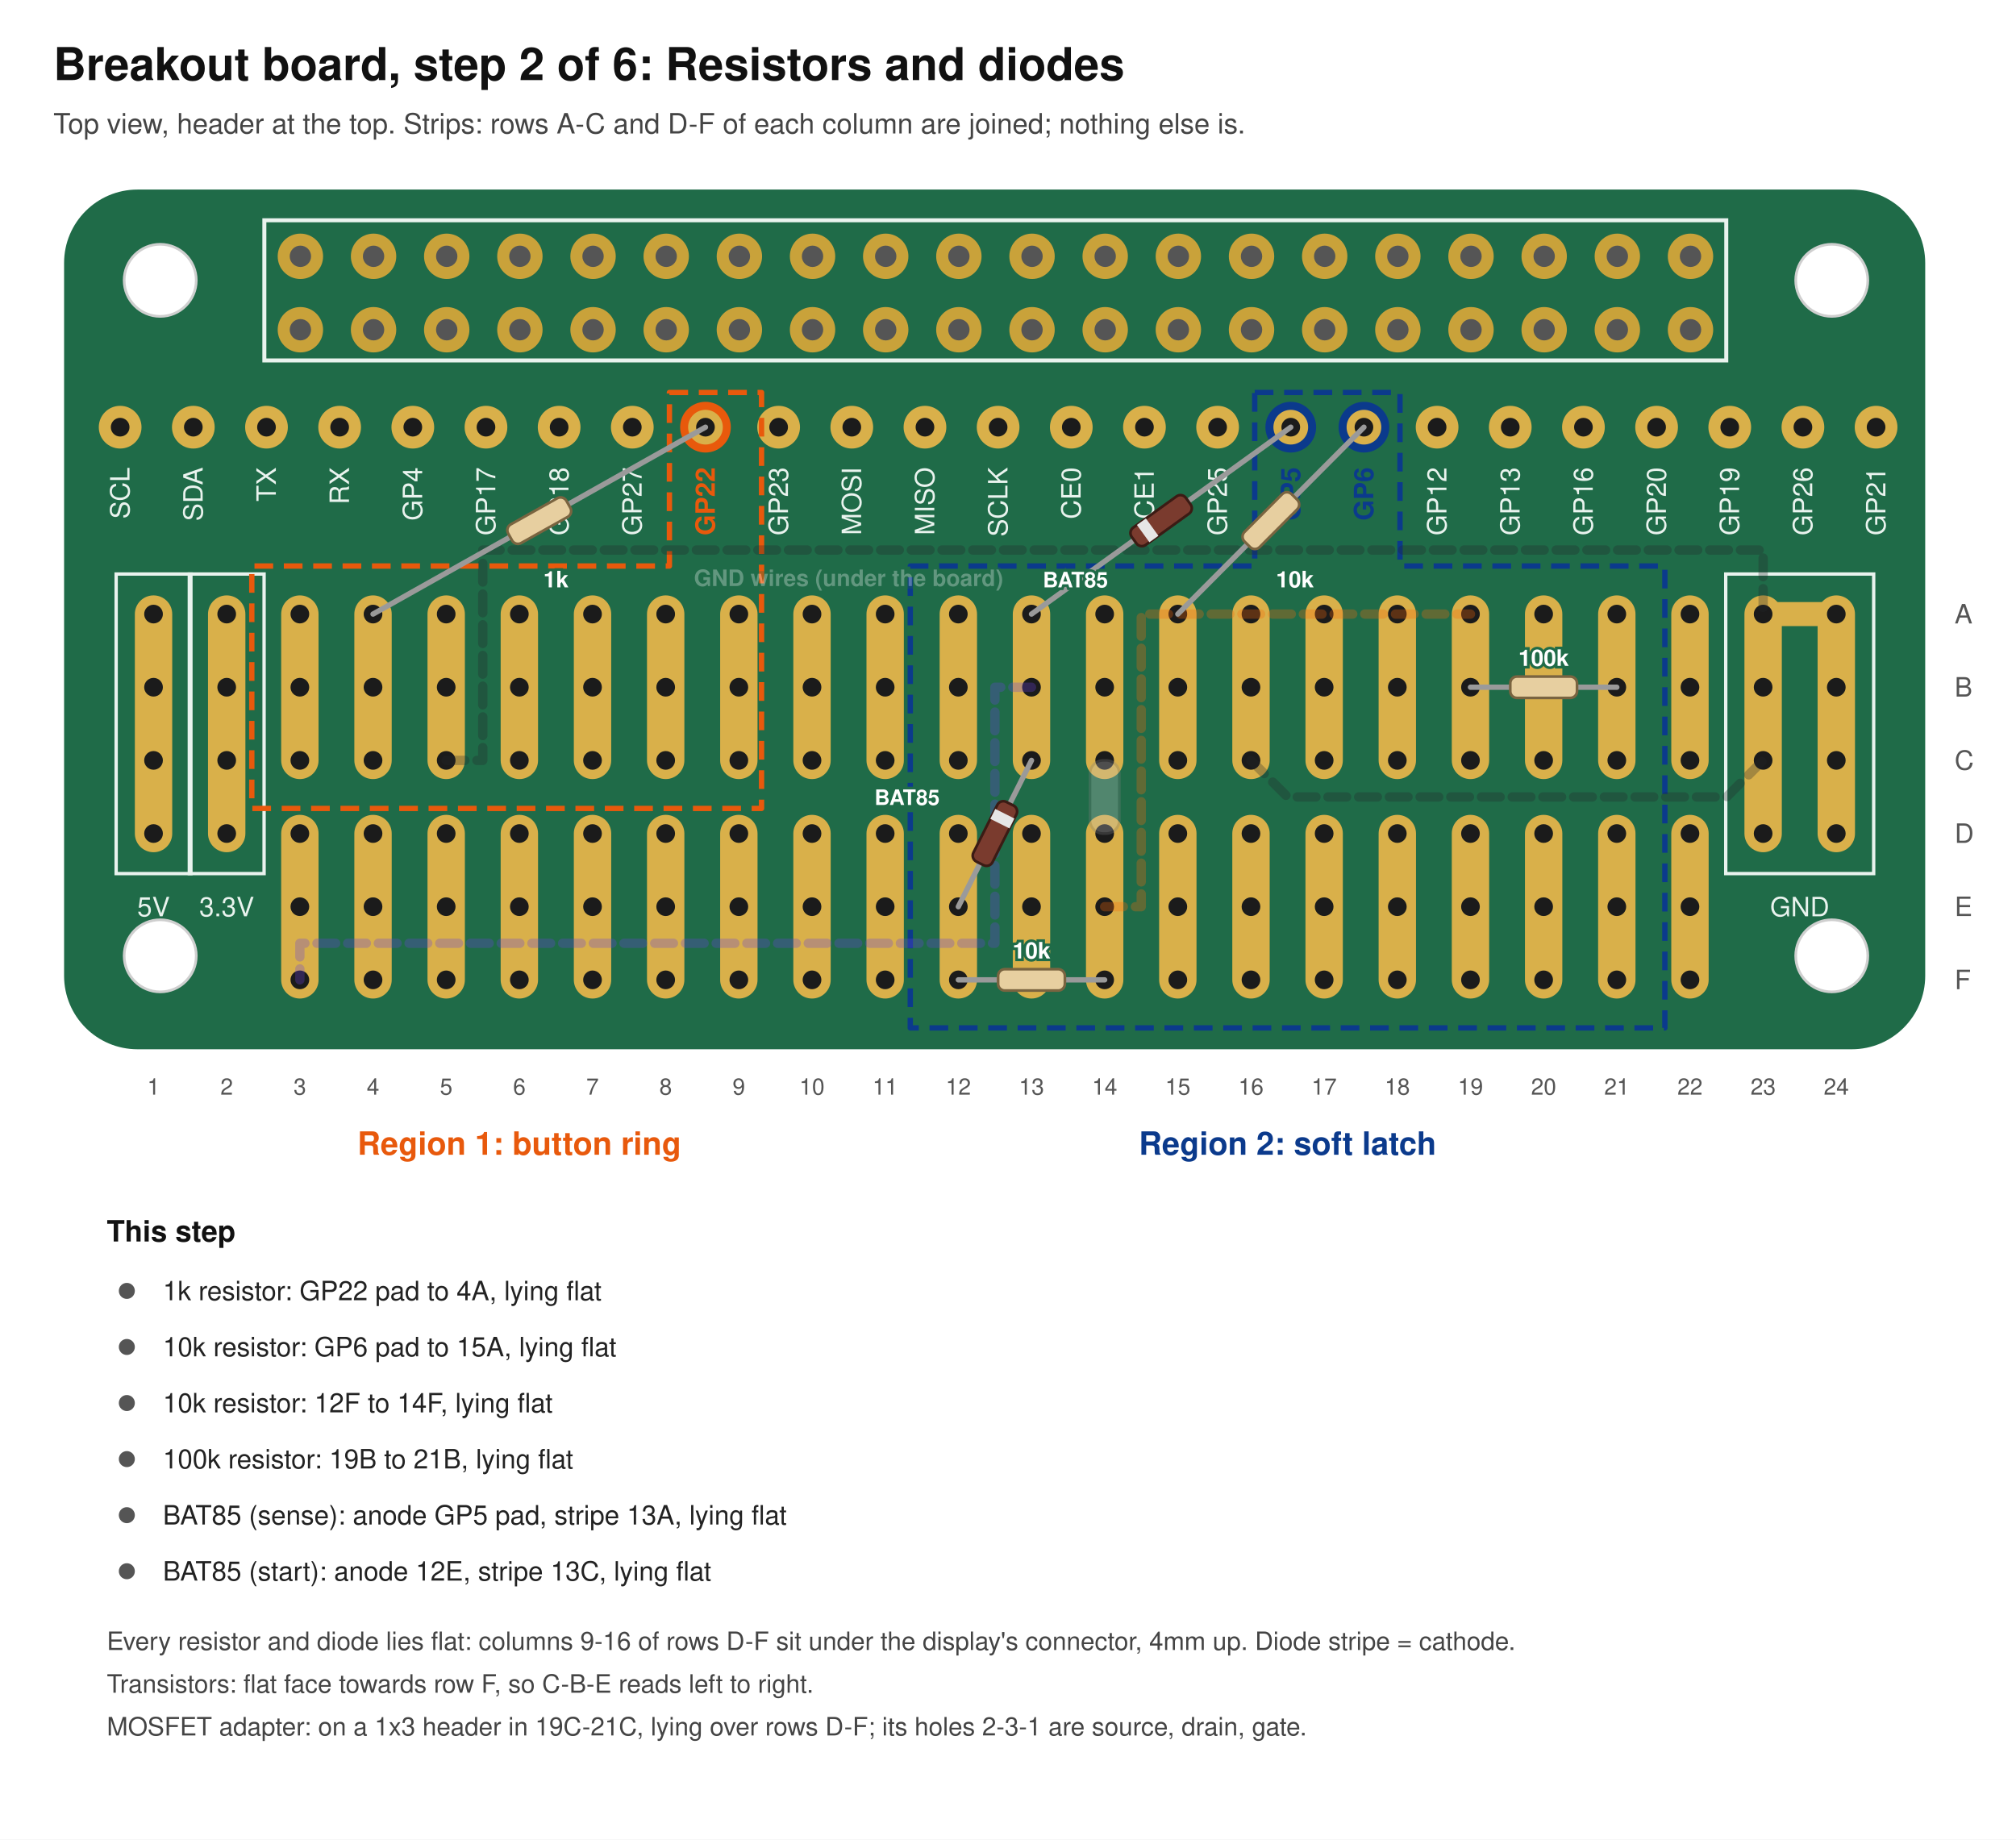
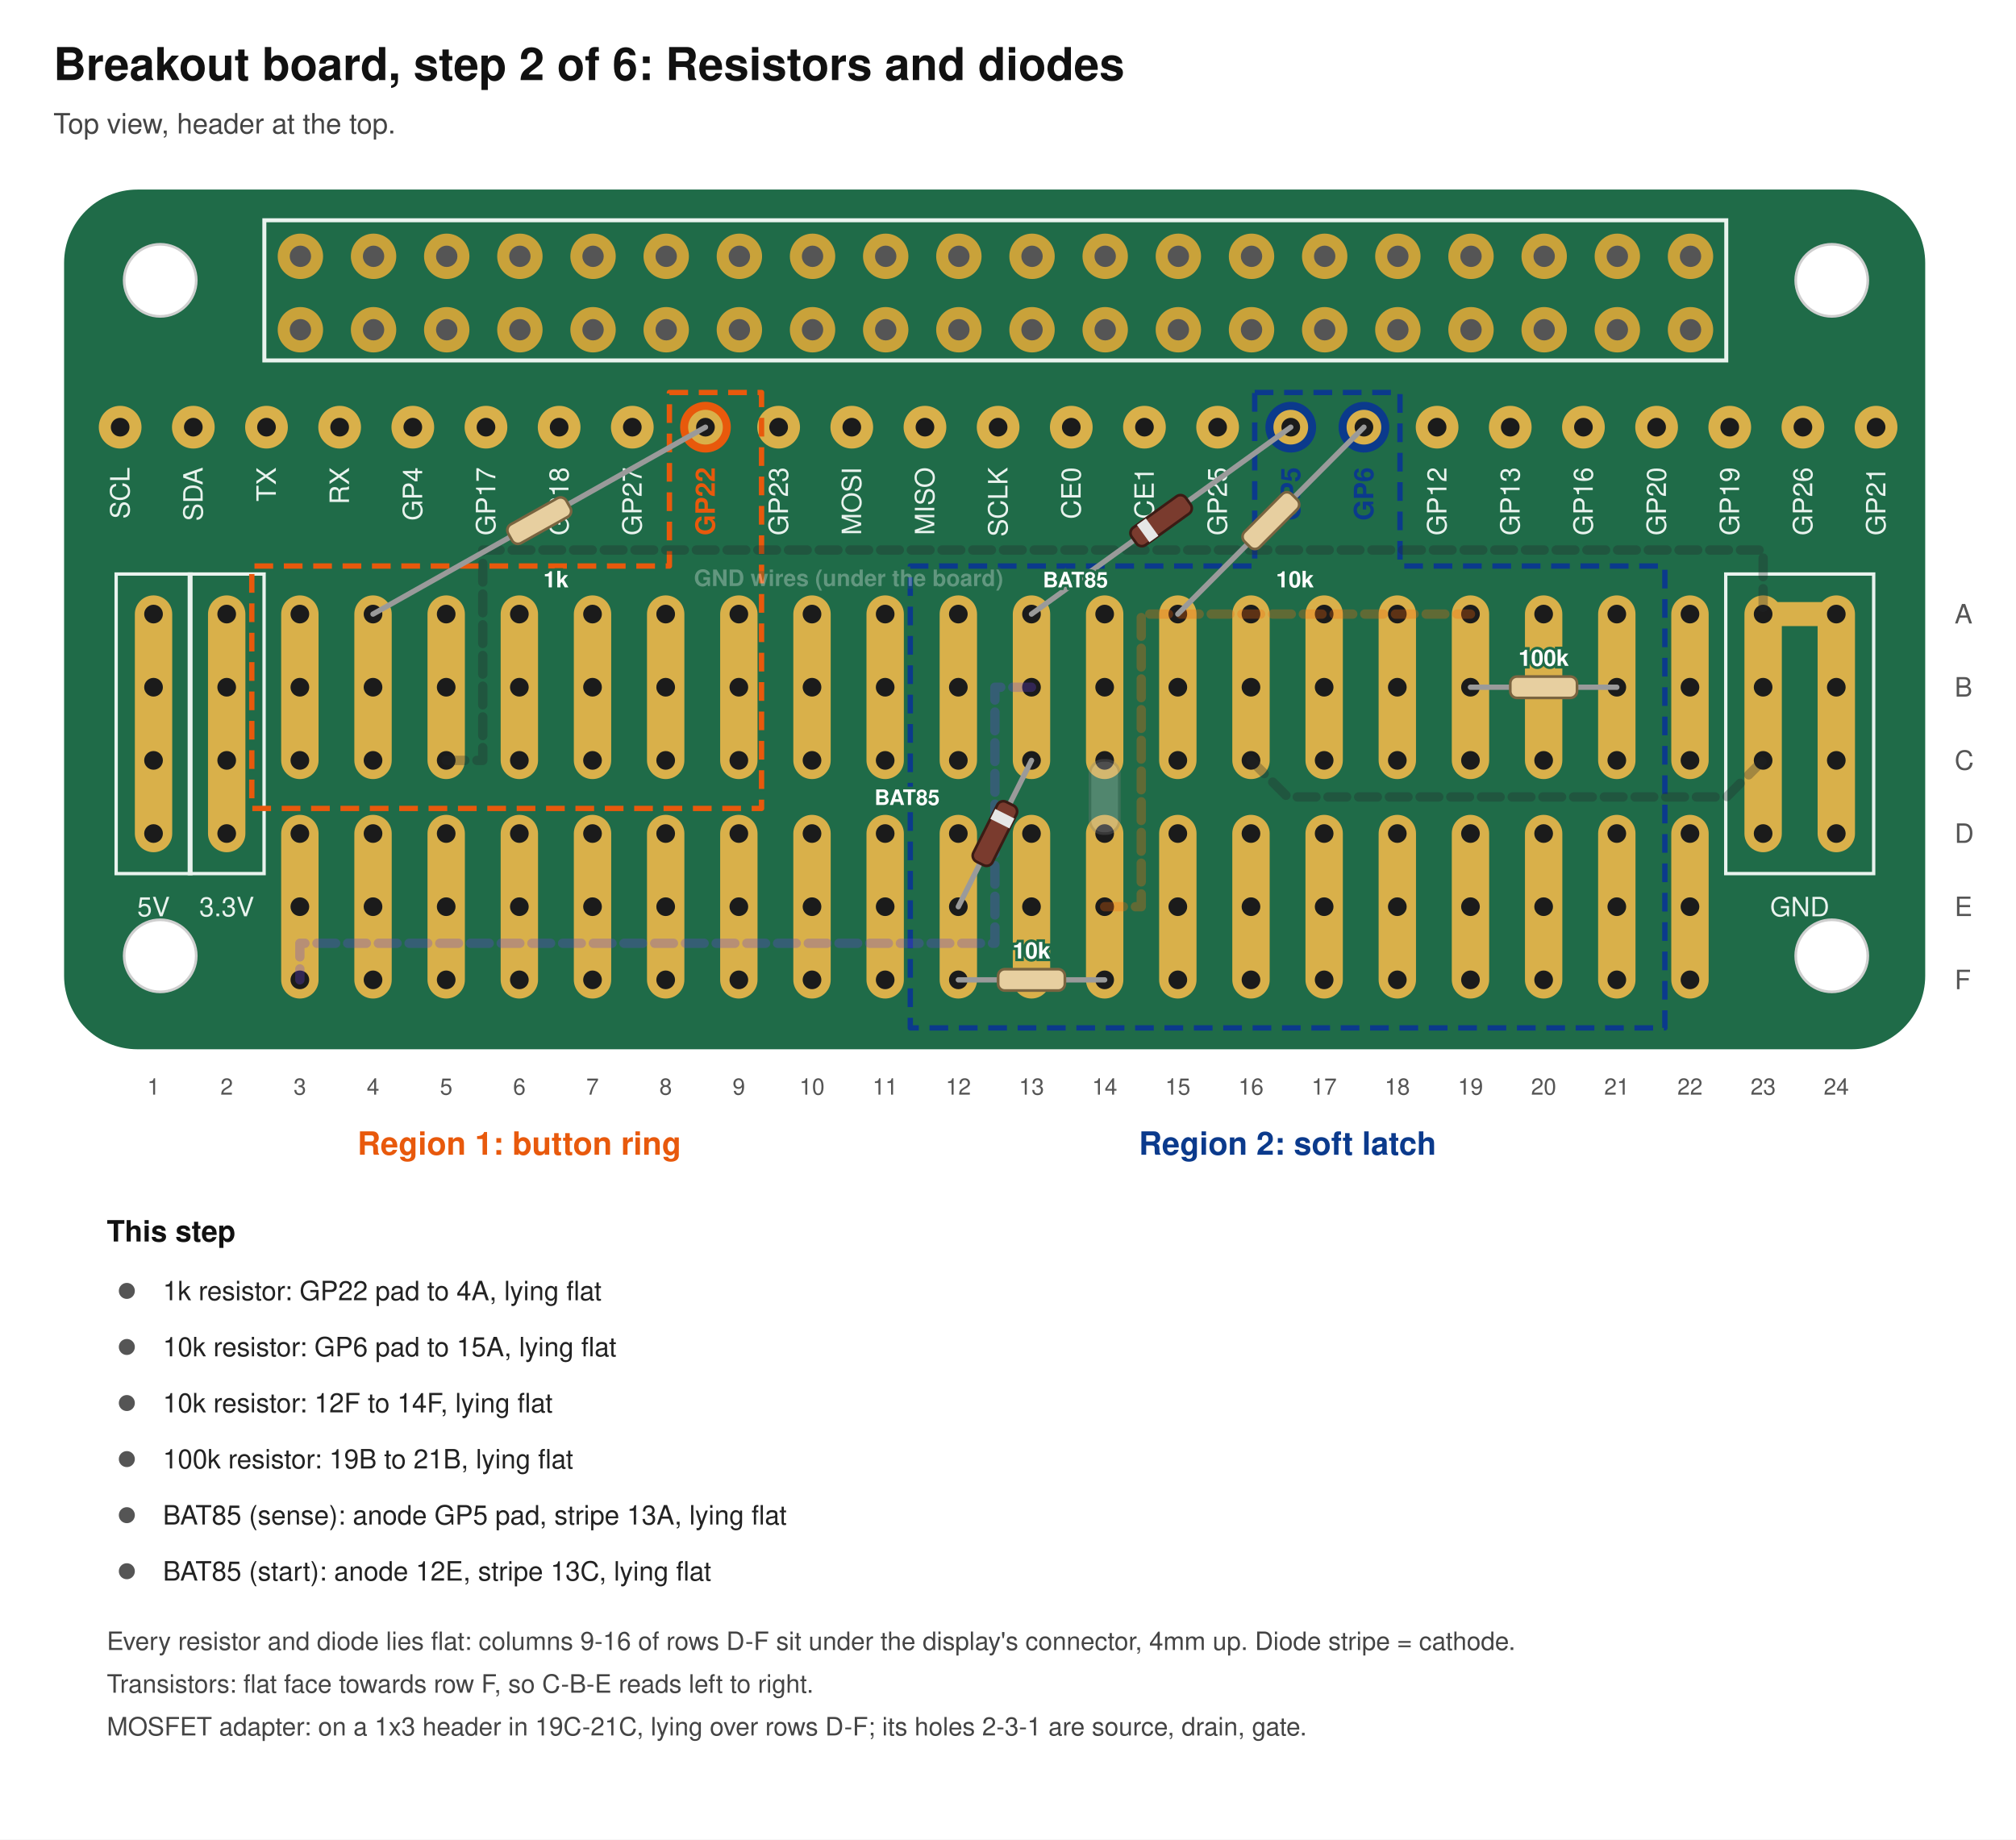
<svg xmlns="http://www.w3.org/2000/svg" viewBox="0 0 1510 1378" width="1510" height="1378" font-family="Helvetica, Arial, sans-serif">
  <rect width="1510" height="1378" fill="#ffffff" />
  <text x="40.0" y="60.0" font-size="34" fill="#111" text-anchor="start" font-weight="bold">Breakout board, step 2 of 6: Resistors and diodes</text>
-   <text x="40.0" y="100.0" font-size="21" fill="#444" text-anchor="start">Top view, header at the top. Strips: rows A-C and D-F of each column are joined; nothing else is.</text>
+   <text x="40.0" y="100.0" font-size="21" fill="#444" text-anchor="start">Top view, header at the top.</text>
  <rect x="48.0" y="142.0" width="1394.0" height="644.0" fill="#1f6b48" rx="55" />
  <circle cx="120.0" cy="210.0" r="27" fill="#ffffff" stroke="#cfcfcf" stroke-width="2" />
  <circle cx="1372.0" cy="210.0" r="27" fill="#ffffff" stroke="#cfcfcf" stroke-width="2" />
  <circle cx="120.0" cy="716.0" r="27" fill="#ffffff" stroke="#cfcfcf" stroke-width="2" />
  <circle cx="1372.0" cy="716.0" r="27" fill="#ffffff" stroke="#cfcfcf" stroke-width="2" />
  <rect x="198.0" y="165.0" width="1095.0" height="105.0" fill="none" stroke="#e9f3ee" stroke-width="3" />
  <circle cx="225.0" cy="192.0" r="17" fill="#c9a23a" stroke="none" stroke-width="0" />
  <circle cx="225.0" cy="192.0" r="8" fill="#555" stroke="none" stroke-width="0" />
  <circle cx="225.0" cy="247.0" r="17" fill="#c9a23a" stroke="none" stroke-width="0" />
  <circle cx="225.0" cy="247.0" r="8" fill="#555" stroke="none" stroke-width="0" />
  <circle cx="279.8" cy="192.0" r="17" fill="#c9a23a" stroke="none" stroke-width="0" />
  <circle cx="279.8" cy="192.0" r="8" fill="#555" stroke="none" stroke-width="0" />
  <circle cx="279.8" cy="247.0" r="17" fill="#c9a23a" stroke="none" stroke-width="0" />
  <circle cx="279.8" cy="247.0" r="8" fill="#555" stroke="none" stroke-width="0" />
  <circle cx="334.6" cy="192.0" r="17" fill="#c9a23a" stroke="none" stroke-width="0" />
  <circle cx="334.6" cy="192.0" r="8" fill="#555" stroke="none" stroke-width="0" />
  <circle cx="334.6" cy="247.0" r="17" fill="#c9a23a" stroke="none" stroke-width="0" />
  <circle cx="334.6" cy="247.0" r="8" fill="#555" stroke="none" stroke-width="0" />
  <circle cx="389.4" cy="192.0" r="17" fill="#c9a23a" stroke="none" stroke-width="0" />
  <circle cx="389.4" cy="192.0" r="8" fill="#555" stroke="none" stroke-width="0" />
  <circle cx="389.4" cy="247.0" r="17" fill="#c9a23a" stroke="none" stroke-width="0" />
  <circle cx="389.4" cy="247.0" r="8" fill="#555" stroke="none" stroke-width="0" />
  <circle cx="444.2" cy="192.0" r="17" fill="#c9a23a" stroke="none" stroke-width="0" />
  <circle cx="444.2" cy="192.0" r="8" fill="#555" stroke="none" stroke-width="0" />
  <circle cx="444.2" cy="247.0" r="17" fill="#c9a23a" stroke="none" stroke-width="0" />
  <circle cx="444.2" cy="247.0" r="8" fill="#555" stroke="none" stroke-width="0" />
  <circle cx="499.0" cy="192.0" r="17" fill="#c9a23a" stroke="none" stroke-width="0" />
  <circle cx="499.0" cy="192.0" r="8" fill="#555" stroke="none" stroke-width="0" />
  <circle cx="499.0" cy="247.0" r="17" fill="#c9a23a" stroke="none" stroke-width="0" />
  <circle cx="499.0" cy="247.0" r="8" fill="#555" stroke="none" stroke-width="0" />
  <circle cx="553.8" cy="192.0" r="17" fill="#c9a23a" stroke="none" stroke-width="0" />
  <circle cx="553.8" cy="192.0" r="8" fill="#555" stroke="none" stroke-width="0" />
  <circle cx="553.8" cy="247.0" r="17" fill="#c9a23a" stroke="none" stroke-width="0" />
  <circle cx="553.8" cy="247.0" r="8" fill="#555" stroke="none" stroke-width="0" />
  <circle cx="608.6" cy="192.0" r="17" fill="#c9a23a" stroke="none" stroke-width="0" />
  <circle cx="608.6" cy="192.0" r="8" fill="#555" stroke="none" stroke-width="0" />
  <circle cx="608.6" cy="247.0" r="17" fill="#c9a23a" stroke="none" stroke-width="0" />
  <circle cx="608.6" cy="247.0" r="8" fill="#555" stroke="none" stroke-width="0" />
  <circle cx="663.4" cy="192.0" r="17" fill="#c9a23a" stroke="none" stroke-width="0" />
  <circle cx="663.4" cy="192.0" r="8" fill="#555" stroke="none" stroke-width="0" />
  <circle cx="663.4" cy="247.0" r="17" fill="#c9a23a" stroke="none" stroke-width="0" />
  <circle cx="663.4" cy="247.0" r="8" fill="#555" stroke="none" stroke-width="0" />
  <circle cx="718.2" cy="192.0" r="17" fill="#c9a23a" stroke="none" stroke-width="0" />
  <circle cx="718.2" cy="192.0" r="8" fill="#555" stroke="none" stroke-width="0" />
  <circle cx="718.2" cy="247.0" r="17" fill="#c9a23a" stroke="none" stroke-width="0" />
  <circle cx="718.2" cy="247.0" r="8" fill="#555" stroke="none" stroke-width="0" />
  <circle cx="773.0" cy="192.0" r="17" fill="#c9a23a" stroke="none" stroke-width="0" />
  <circle cx="773.0" cy="192.0" r="8" fill="#555" stroke="none" stroke-width="0" />
  <circle cx="773.0" cy="247.0" r="17" fill="#c9a23a" stroke="none" stroke-width="0" />
  <circle cx="773.0" cy="247.0" r="8" fill="#555" stroke="none" stroke-width="0" />
  <circle cx="827.8" cy="192.0" r="17" fill="#c9a23a" stroke="none" stroke-width="0" />
  <circle cx="827.8" cy="192.0" r="8" fill="#555" stroke="none" stroke-width="0" />
  <circle cx="827.8" cy="247.0" r="17" fill="#c9a23a" stroke="none" stroke-width="0" />
  <circle cx="827.8" cy="247.0" r="8" fill="#555" stroke="none" stroke-width="0" />
  <circle cx="882.6" cy="192.0" r="17" fill="#c9a23a" stroke="none" stroke-width="0" />
  <circle cx="882.6" cy="192.0" r="8" fill="#555" stroke="none" stroke-width="0" />
  <circle cx="882.6" cy="247.0" r="17" fill="#c9a23a" stroke="none" stroke-width="0" />
  <circle cx="882.6" cy="247.0" r="8" fill="#555" stroke="none" stroke-width="0" />
  <circle cx="937.4" cy="192.0" r="17" fill="#c9a23a" stroke="none" stroke-width="0" />
  <circle cx="937.4" cy="192.0" r="8" fill="#555" stroke="none" stroke-width="0" />
  <circle cx="937.4" cy="247.0" r="17" fill="#c9a23a" stroke="none" stroke-width="0" />
  <circle cx="937.4" cy="247.0" r="8" fill="#555" stroke="none" stroke-width="0" />
  <circle cx="992.2" cy="192.0" r="17" fill="#c9a23a" stroke="none" stroke-width="0" />
  <circle cx="992.2" cy="192.0" r="8" fill="#555" stroke="none" stroke-width="0" />
  <circle cx="992.2" cy="247.0" r="17" fill="#c9a23a" stroke="none" stroke-width="0" />
  <circle cx="992.2" cy="247.0" r="8" fill="#555" stroke="none" stroke-width="0" />
  <circle cx="1047.0" cy="192.0" r="17" fill="#c9a23a" stroke="none" stroke-width="0" />
  <circle cx="1047.0" cy="192.0" r="8" fill="#555" stroke="none" stroke-width="0" />
  <circle cx="1047.0" cy="247.0" r="17" fill="#c9a23a" stroke="none" stroke-width="0" />
  <circle cx="1047.0" cy="247.0" r="8" fill="#555" stroke="none" stroke-width="0" />
  <circle cx="1101.8" cy="192.0" r="17" fill="#c9a23a" stroke="none" stroke-width="0" />
  <circle cx="1101.8" cy="192.0" r="8" fill="#555" stroke="none" stroke-width="0" />
  <circle cx="1101.8" cy="247.0" r="17" fill="#c9a23a" stroke="none" stroke-width="0" />
  <circle cx="1101.8" cy="247.0" r="8" fill="#555" stroke="none" stroke-width="0" />
  <circle cx="1156.6" cy="192.0" r="17" fill="#c9a23a" stroke="none" stroke-width="0" />
  <circle cx="1156.6" cy="192.0" r="8" fill="#555" stroke="none" stroke-width="0" />
  <circle cx="1156.6" cy="247.0" r="17" fill="#c9a23a" stroke="none" stroke-width="0" />
  <circle cx="1156.6" cy="247.0" r="8" fill="#555" stroke="none" stroke-width="0" />
  <circle cx="1211.4" cy="192.0" r="17" fill="#c9a23a" stroke="none" stroke-width="0" />
  <circle cx="1211.4" cy="192.0" r="8" fill="#555" stroke="none" stroke-width="0" />
  <circle cx="1211.4" cy="247.0" r="17" fill="#c9a23a" stroke="none" stroke-width="0" />
  <circle cx="1211.4" cy="247.0" r="8" fill="#555" stroke="none" stroke-width="0" />
  <circle cx="1266.2" cy="192.0" r="17" fill="#c9a23a" stroke="none" stroke-width="0" />
  <circle cx="1266.2" cy="192.0" r="8" fill="#555" stroke="none" stroke-width="0" />
  <circle cx="1266.2" cy="247.0" r="17" fill="#c9a23a" stroke="none" stroke-width="0" />
  <circle cx="1266.2" cy="247.0" r="8" fill="#555" stroke="none" stroke-width="0" />
  <circle cx="90.0" cy="320.0" r="16" fill="#d9b04a" stroke="none" stroke-width="0" />
  <circle cx="90.0" cy="320.0" r="7" fill="#1b1b1b" stroke="none" stroke-width="0" />
  <text transform="translate(97.0,350) rotate(-90)" text-anchor="end" font-size="20" fill="#e9f3ee">SCL</text>
  <circle cx="144.8" cy="320.0" r="16" fill="#d9b04a" stroke="none" stroke-width="0" />
  <circle cx="144.8" cy="320.0" r="7" fill="#1b1b1b" stroke="none" stroke-width="0" />
  <text transform="translate(151.8,350) rotate(-90)" text-anchor="end" font-size="20" fill="#e9f3ee">SDA</text>
  <circle cx="199.6" cy="320.0" r="16" fill="#d9b04a" stroke="none" stroke-width="0" />
  <circle cx="199.6" cy="320.0" r="7" fill="#1b1b1b" stroke="none" stroke-width="0" />
  <text transform="translate(206.6,350) rotate(-90)" text-anchor="end" font-size="20" fill="#e9f3ee">TX</text>
  <circle cx="254.4" cy="320.0" r="16" fill="#d9b04a" stroke="none" stroke-width="0" />
  <circle cx="254.4" cy="320.0" r="7" fill="#1b1b1b" stroke="none" stroke-width="0" />
  <text transform="translate(261.4,350) rotate(-90)" text-anchor="end" font-size="20" fill="#e9f3ee">RX</text>
  <circle cx="309.2" cy="320.0" r="16" fill="#d9b04a" stroke="none" stroke-width="0" />
  <circle cx="309.2" cy="320.0" r="7" fill="#1b1b1b" stroke="none" stroke-width="0" />
  <text transform="translate(316.2,350) rotate(-90)" text-anchor="end" font-size="20" fill="#e9f3ee">GP4</text>
  <circle cx="364.0" cy="320.0" r="16" fill="#d9b04a" stroke="none" stroke-width="0" />
  <circle cx="364.0" cy="320.0" r="7" fill="#1b1b1b" stroke="none" stroke-width="0" />
  <text transform="translate(371.0,350) rotate(-90)" text-anchor="end" font-size="20" fill="#e9f3ee">GP17</text>
  <circle cx="418.8" cy="320.0" r="16" fill="#d9b04a" stroke="none" stroke-width="0" />
  <circle cx="418.8" cy="320.0" r="7" fill="#1b1b1b" stroke="none" stroke-width="0" />
  <text transform="translate(425.8,350) rotate(-90)" text-anchor="end" font-size="20" fill="#e9f3ee">GP18</text>
  <circle cx="473.6" cy="320.0" r="16" fill="#d9b04a" stroke="none" stroke-width="0" />
  <circle cx="473.6" cy="320.0" r="7" fill="#1b1b1b" stroke="none" stroke-width="0" />
  <text transform="translate(480.6,350) rotate(-90)" text-anchor="end" font-size="20" fill="#e9f3ee">GP27</text>
  <circle cx="528.4" cy="320.0" r="16" fill="#d9b04a" stroke="#e8590c" stroke-width="6" />
  <circle cx="528.4" cy="320.0" r="7" fill="#1b1b1b" stroke="none" stroke-width="0" />
  <text transform="translate(535.4,350) rotate(-90)" text-anchor="end" font-size="20" font-weight="bold" fill="#e8590c">GP22</text>
  <circle cx="583.2" cy="320.0" r="16" fill="#d9b04a" stroke="none" stroke-width="0" />
  <circle cx="583.2" cy="320.0" r="7" fill="#1b1b1b" stroke="none" stroke-width="0" />
  <text transform="translate(590.2,350) rotate(-90)" text-anchor="end" font-size="20" fill="#e9f3ee">GP23</text>
  <circle cx="638.0" cy="320.0" r="16" fill="#d9b04a" stroke="none" stroke-width="0" />
  <circle cx="638.0" cy="320.0" r="7" fill="#1b1b1b" stroke="none" stroke-width="0" />
  <text transform="translate(645.0,350) rotate(-90)" text-anchor="end" font-size="20" fill="#e9f3ee">MOSI</text>
  <circle cx="692.8" cy="320.0" r="16" fill="#d9b04a" stroke="none" stroke-width="0" />
  <circle cx="692.8" cy="320.0" r="7" fill="#1b1b1b" stroke="none" stroke-width="0" />
  <text transform="translate(699.8,350) rotate(-90)" text-anchor="end" font-size="20" fill="#e9f3ee">MISO</text>
  <circle cx="747.6" cy="320.0" r="16" fill="#d9b04a" stroke="none" stroke-width="0" />
  <circle cx="747.6" cy="320.0" r="7" fill="#1b1b1b" stroke="none" stroke-width="0" />
  <text transform="translate(754.6,350) rotate(-90)" text-anchor="end" font-size="20" fill="#e9f3ee">SCLK</text>
  <circle cx="802.4" cy="320.0" r="16" fill="#d9b04a" stroke="none" stroke-width="0" />
  <circle cx="802.4" cy="320.0" r="7" fill="#1b1b1b" stroke="none" stroke-width="0" />
  <text transform="translate(809.4,350) rotate(-90)" text-anchor="end" font-size="20" fill="#e9f3ee">CE0</text>
  <circle cx="857.2" cy="320.0" r="16" fill="#d9b04a" stroke="none" stroke-width="0" />
  <circle cx="857.2" cy="320.0" r="7" fill="#1b1b1b" stroke="none" stroke-width="0" />
  <text transform="translate(864.2,350) rotate(-90)" text-anchor="end" font-size="20" fill="#e9f3ee">CE1</text>
  <circle cx="912.0" cy="320.0" r="16" fill="#d9b04a" stroke="none" stroke-width="0" />
  <circle cx="912.0" cy="320.0" r="7" fill="#1b1b1b" stroke="none" stroke-width="0" />
  <text transform="translate(919.0,350) rotate(-90)" text-anchor="end" font-size="20" fill="#e9f3ee">GP25</text>
  <circle cx="966.8" cy="320.0" r="16" fill="#d9b04a" stroke="#0b3a8c" stroke-width="6" />
  <circle cx="966.8" cy="320.0" r="7" fill="#1b1b1b" stroke="none" stroke-width="0" />
  <text transform="translate(973.8,350) rotate(-90)" text-anchor="end" font-size="20" font-weight="bold" fill="#0b3a8c">GP5</text>
  <circle cx="1021.6" cy="320.0" r="16" fill="#d9b04a" stroke="#0b3a8c" stroke-width="6" />
  <circle cx="1021.6" cy="320.0" r="7" fill="#1b1b1b" stroke="none" stroke-width="0" />
  <text transform="translate(1028.6,350) rotate(-90)" text-anchor="end" font-size="20" font-weight="bold" fill="#0b3a8c">GP6</text>
  <circle cx="1076.4" cy="320.0" r="16" fill="#d9b04a" stroke="none" stroke-width="0" />
  <circle cx="1076.4" cy="320.0" r="7" fill="#1b1b1b" stroke="none" stroke-width="0" />
  <text transform="translate(1083.4,350) rotate(-90)" text-anchor="end" font-size="20" fill="#e9f3ee">GP12</text>
  <circle cx="1131.2" cy="320.0" r="16" fill="#d9b04a" stroke="none" stroke-width="0" />
  <circle cx="1131.2" cy="320.0" r="7" fill="#1b1b1b" stroke="none" stroke-width="0" />
  <text transform="translate(1138.2,350) rotate(-90)" text-anchor="end" font-size="20" fill="#e9f3ee">GP13</text>
  <circle cx="1186.0" cy="320.0" r="16" fill="#d9b04a" stroke="none" stroke-width="0" />
  <circle cx="1186.0" cy="320.0" r="7" fill="#1b1b1b" stroke="none" stroke-width="0" />
  <text transform="translate(1193.0,350) rotate(-90)" text-anchor="end" font-size="20" fill="#e9f3ee">GP16</text>
  <circle cx="1240.8" cy="320.0" r="16" fill="#d9b04a" stroke="none" stroke-width="0" />
  <circle cx="1240.8" cy="320.0" r="7" fill="#1b1b1b" stroke="none" stroke-width="0" />
  <text transform="translate(1247.8,350) rotate(-90)" text-anchor="end" font-size="20" fill="#e9f3ee">GP20</text>
  <circle cx="1295.6" cy="320.0" r="16" fill="#d9b04a" stroke="none" stroke-width="0" />
  <circle cx="1295.6" cy="320.0" r="7" fill="#1b1b1b" stroke="none" stroke-width="0" />
  <text transform="translate(1302.6,350) rotate(-90)" text-anchor="end" font-size="20" fill="#e9f3ee">GP19</text>
  <circle cx="1350.4" cy="320.0" r="16" fill="#d9b04a" stroke="none" stroke-width="0" />
  <circle cx="1350.4" cy="320.0" r="7" fill="#1b1b1b" stroke="none" stroke-width="0" />
  <text transform="translate(1357.4,350) rotate(-90)" text-anchor="end" font-size="20" fill="#e9f3ee">GP26</text>
  <circle cx="1405.2" cy="320.0" r="16" fill="#d9b04a" stroke="none" stroke-width="0" />
  <circle cx="1405.2" cy="320.0" r="7" fill="#1b1b1b" stroke="none" stroke-width="0" />
  <text transform="translate(1412.2,350) rotate(-90)" text-anchor="end" font-size="20" fill="#e9f3ee">GP21</text>
  <rect x="87.0" y="430.0" width="56.0" height="224.4" fill="none" stroke="#e9f3ee" stroke-width="2.5" />
  <text x="115.0" y="686.4" font-size="20" fill="#e9f3ee" text-anchor="middle">5V</text>
  <rect x="141.8" y="430.0" width="56.0" height="224.4" fill="none" stroke="#e9f3ee" stroke-width="2.5" />
  <text x="169.8" y="686.4" font-size="20" fill="#e9f3ee" text-anchor="middle">3.3V</text>
  <rect x="1292.6" y="430.0" width="110.8" height="224.4" fill="none" stroke="#e9f3ee" stroke-width="2.5" />
  <text x="1348.0" y="686.4" font-size="20" fill="#e9f3ee" text-anchor="middle">GND</text>
  <rect x="101.0" y="446.0" width="28.0" height="192.4" fill="#d9b04a" rx="14" />
  <rect x="155.8" y="446.0" width="28.0" height="192.4" fill="#d9b04a" rx="14" />
  <rect x="210.6" y="446.0" width="28.0" height="137.6" fill="#d9b04a" rx="14" />
  <rect x="210.6" y="610.4" width="28.0" height="137.6" fill="#d9b04a" rx="14" />
  <rect x="265.4" y="446.0" width="28.0" height="137.6" fill="#d9b04a" rx="14" />
  <rect x="265.4" y="610.4" width="28.0" height="137.6" fill="#d9b04a" rx="14" />
  <rect x="320.2" y="446.0" width="28.0" height="137.6" fill="#d9b04a" rx="14" />
  <rect x="320.2" y="610.4" width="28.0" height="137.6" fill="#d9b04a" rx="14" />
  <rect x="375.0" y="446.0" width="28.0" height="137.6" fill="#d9b04a" rx="14" />
  <rect x="375.0" y="610.4" width="28.0" height="137.6" fill="#d9b04a" rx="14" />
  <rect x="429.8" y="446.0" width="28.0" height="137.6" fill="#d9b04a" rx="14" />
  <rect x="429.8" y="610.4" width="28.0" height="137.6" fill="#d9b04a" rx="14" />
  <rect x="484.6" y="446.0" width="28.0" height="137.6" fill="#d9b04a" rx="14" />
  <rect x="484.6" y="610.4" width="28.0" height="137.6" fill="#d9b04a" rx="14" />
  <rect x="539.4" y="446.0" width="28.0" height="137.6" fill="#d9b04a" rx="14" />
  <rect x="539.4" y="610.4" width="28.0" height="137.6" fill="#d9b04a" rx="14" />
  <rect x="594.2" y="446.0" width="28.0" height="137.6" fill="#d9b04a" rx="14" />
  <rect x="594.2" y="610.4" width="28.0" height="137.6" fill="#d9b04a" rx="14" />
  <rect x="649.0" y="446.0" width="28.0" height="137.6" fill="#d9b04a" rx="14" />
  <rect x="649.0" y="610.4" width="28.0" height="137.6" fill="#d9b04a" rx="14" />
  <rect x="703.8" y="446.0" width="28.0" height="137.6" fill="#d9b04a" rx="14" />
  <rect x="703.8" y="610.4" width="28.0" height="137.6" fill="#d9b04a" rx="14" />
  <rect x="758.6" y="446.0" width="28.0" height="137.6" fill="#d9b04a" rx="14" />
  <rect x="758.6" y="610.4" width="28.0" height="137.6" fill="#d9b04a" rx="14" />
  <rect x="813.4" y="446.0" width="28.0" height="137.6" fill="#d9b04a" rx="14" />
  <rect x="813.4" y="610.4" width="28.0" height="137.6" fill="#d9b04a" rx="14" />
  <rect x="868.2" y="446.0" width="28.0" height="137.6" fill="#d9b04a" rx="14" />
  <rect x="868.2" y="610.4" width="28.0" height="137.6" fill="#d9b04a" rx="14" />
  <rect x="923.0" y="446.0" width="28.0" height="137.6" fill="#d9b04a" rx="14" />
  <rect x="923.0" y="610.4" width="28.0" height="137.6" fill="#d9b04a" rx="14" />
  <rect x="977.8" y="446.0" width="28.0" height="137.6" fill="#d9b04a" rx="14" />
  <rect x="977.8" y="610.4" width="28.0" height="137.6" fill="#d9b04a" rx="14" />
  <rect x="1032.6" y="446.0" width="28.0" height="137.6" fill="#d9b04a" rx="14" />
  <rect x="1032.6" y="610.4" width="28.0" height="137.6" fill="#d9b04a" rx="14" />
  <rect x="1087.4" y="446.0" width="28.0" height="137.6" fill="#d9b04a" rx="14" />
  <rect x="1087.4" y="610.4" width="28.0" height="137.6" fill="#d9b04a" rx="14" />
  <rect x="1142.2" y="446.0" width="28.0" height="137.6" fill="#d9b04a" rx="14" />
  <rect x="1142.2" y="610.4" width="28.0" height="137.6" fill="#d9b04a" rx="14" />
  <rect x="1197.0" y="446.0" width="28.0" height="137.6" fill="#d9b04a" rx="14" />
  <rect x="1197.0" y="610.4" width="28.0" height="137.6" fill="#d9b04a" rx="14" />
  <rect x="1251.8" y="446.0" width="28.0" height="137.6" fill="#d9b04a" rx="14" />
  <rect x="1251.8" y="610.4" width="28.0" height="137.6" fill="#d9b04a" rx="14" />
  <rect x="1306.6" y="446.0" width="28.0" height="192.4" fill="#d9b04a" rx="14" />
  <rect x="1361.4" y="446.0" width="28.0" height="192.4" fill="#d9b04a" rx="14" />
  <rect x="1320.6" y="451.0" width="54.8" height="18.0" fill="#d9b04a" />
  <circle cx="115.0" cy="460.0" r="7" fill="#1b1b1b" stroke="none" stroke-width="0" />
  <circle cx="115.0" cy="514.8" r="7" fill="#1b1b1b" stroke="none" stroke-width="0" />
  <circle cx="115.0" cy="569.6" r="7" fill="#1b1b1b" stroke="none" stroke-width="0" />
  <circle cx="115.0" cy="624.4" r="7" fill="#1b1b1b" stroke="none" stroke-width="0" />
  <circle cx="169.8" cy="460.0" r="7" fill="#1b1b1b" stroke="none" stroke-width="0" />
  <circle cx="169.8" cy="514.8" r="7" fill="#1b1b1b" stroke="none" stroke-width="0" />
  <circle cx="169.8" cy="569.6" r="7" fill="#1b1b1b" stroke="none" stroke-width="0" />
  <circle cx="169.8" cy="624.4" r="7" fill="#1b1b1b" stroke="none" stroke-width="0" />
  <circle cx="224.6" cy="460.0" r="7" fill="#1b1b1b" stroke="none" stroke-width="0" />
  <circle cx="224.6" cy="514.8" r="7" fill="#1b1b1b" stroke="none" stroke-width="0" />
  <circle cx="224.6" cy="569.6" r="7" fill="#1b1b1b" stroke="none" stroke-width="0" />
  <circle cx="224.6" cy="624.4" r="7" fill="#1b1b1b" stroke="none" stroke-width="0" />
  <circle cx="224.6" cy="679.2" r="7" fill="#1b1b1b" stroke="none" stroke-width="0" />
  <circle cx="224.6" cy="734.0" r="7" fill="#1b1b1b" stroke="none" stroke-width="0" />
  <circle cx="279.4" cy="460.0" r="7" fill="#1b1b1b" stroke="none" stroke-width="0" />
  <circle cx="279.4" cy="514.8" r="7" fill="#1b1b1b" stroke="none" stroke-width="0" />
  <circle cx="279.4" cy="569.6" r="7" fill="#1b1b1b" stroke="none" stroke-width="0" />
  <circle cx="279.4" cy="624.4" r="7" fill="#1b1b1b" stroke="none" stroke-width="0" />
  <circle cx="279.4" cy="679.2" r="7" fill="#1b1b1b" stroke="none" stroke-width="0" />
  <circle cx="279.4" cy="734.0" r="7" fill="#1b1b1b" stroke="none" stroke-width="0" />
  <circle cx="334.2" cy="460.0" r="7" fill="#1b1b1b" stroke="none" stroke-width="0" />
  <circle cx="334.2" cy="514.8" r="7" fill="#1b1b1b" stroke="none" stroke-width="0" />
  <circle cx="334.2" cy="569.6" r="7" fill="#1b1b1b" stroke="none" stroke-width="0" />
  <circle cx="334.2" cy="624.4" r="7" fill="#1b1b1b" stroke="none" stroke-width="0" />
  <circle cx="334.2" cy="679.2" r="7" fill="#1b1b1b" stroke="none" stroke-width="0" />
  <circle cx="334.2" cy="734.0" r="7" fill="#1b1b1b" stroke="none" stroke-width="0" />
  <circle cx="389.0" cy="460.0" r="7" fill="#1b1b1b" stroke="none" stroke-width="0" />
  <circle cx="389.0" cy="514.8" r="7" fill="#1b1b1b" stroke="none" stroke-width="0" />
  <circle cx="389.0" cy="569.6" r="7" fill="#1b1b1b" stroke="none" stroke-width="0" />
  <circle cx="389.0" cy="624.4" r="7" fill="#1b1b1b" stroke="none" stroke-width="0" />
  <circle cx="389.0" cy="679.2" r="7" fill="#1b1b1b" stroke="none" stroke-width="0" />
  <circle cx="389.0" cy="734.0" r="7" fill="#1b1b1b" stroke="none" stroke-width="0" />
  <circle cx="443.8" cy="460.0" r="7" fill="#1b1b1b" stroke="none" stroke-width="0" />
  <circle cx="443.8" cy="514.8" r="7" fill="#1b1b1b" stroke="none" stroke-width="0" />
  <circle cx="443.8" cy="569.6" r="7" fill="#1b1b1b" stroke="none" stroke-width="0" />
  <circle cx="443.8" cy="624.4" r="7" fill="#1b1b1b" stroke="none" stroke-width="0" />
  <circle cx="443.8" cy="679.2" r="7" fill="#1b1b1b" stroke="none" stroke-width="0" />
  <circle cx="443.8" cy="734.0" r="7" fill="#1b1b1b" stroke="none" stroke-width="0" />
  <circle cx="498.6" cy="460.0" r="7" fill="#1b1b1b" stroke="none" stroke-width="0" />
  <circle cx="498.6" cy="514.8" r="7" fill="#1b1b1b" stroke="none" stroke-width="0" />
  <circle cx="498.6" cy="569.6" r="7" fill="#1b1b1b" stroke="none" stroke-width="0" />
  <circle cx="498.6" cy="624.4" r="7" fill="#1b1b1b" stroke="none" stroke-width="0" />
  <circle cx="498.6" cy="679.2" r="7" fill="#1b1b1b" stroke="none" stroke-width="0" />
  <circle cx="498.6" cy="734.0" r="7" fill="#1b1b1b" stroke="none" stroke-width="0" />
  <circle cx="553.4" cy="460.0" r="7" fill="#1b1b1b" stroke="none" stroke-width="0" />
  <circle cx="553.4" cy="514.8" r="7" fill="#1b1b1b" stroke="none" stroke-width="0" />
  <circle cx="553.4" cy="569.6" r="7" fill="#1b1b1b" stroke="none" stroke-width="0" />
  <circle cx="553.4" cy="624.4" r="7" fill="#1b1b1b" stroke="none" stroke-width="0" />
  <circle cx="553.4" cy="679.2" r="7" fill="#1b1b1b" stroke="none" stroke-width="0" />
  <circle cx="553.4" cy="734.0" r="7" fill="#1b1b1b" stroke="none" stroke-width="0" />
  <circle cx="608.2" cy="460.0" r="7" fill="#1b1b1b" stroke="none" stroke-width="0" />
  <circle cx="608.2" cy="514.8" r="7" fill="#1b1b1b" stroke="none" stroke-width="0" />
  <circle cx="608.2" cy="569.6" r="7" fill="#1b1b1b" stroke="none" stroke-width="0" />
  <circle cx="608.2" cy="624.4" r="7" fill="#1b1b1b" stroke="none" stroke-width="0" />
  <circle cx="608.2" cy="679.2" r="7" fill="#1b1b1b" stroke="none" stroke-width="0" />
  <circle cx="608.2" cy="734.0" r="7" fill="#1b1b1b" stroke="none" stroke-width="0" />
  <circle cx="663.0" cy="460.0" r="7" fill="#1b1b1b" stroke="none" stroke-width="0" />
  <circle cx="663.0" cy="514.8" r="7" fill="#1b1b1b" stroke="none" stroke-width="0" />
  <circle cx="663.0" cy="569.6" r="7" fill="#1b1b1b" stroke="none" stroke-width="0" />
  <circle cx="663.0" cy="624.4" r="7" fill="#1b1b1b" stroke="none" stroke-width="0" />
  <circle cx="663.0" cy="679.2" r="7" fill="#1b1b1b" stroke="none" stroke-width="0" />
  <circle cx="663.0" cy="734.0" r="7" fill="#1b1b1b" stroke="none" stroke-width="0" />
  <circle cx="717.8" cy="460.0" r="7" fill="#1b1b1b" stroke="none" stroke-width="0" />
  <circle cx="717.8" cy="514.8" r="7" fill="#1b1b1b" stroke="none" stroke-width="0" />
  <circle cx="717.8" cy="569.6" r="7" fill="#1b1b1b" stroke="none" stroke-width="0" />
  <circle cx="717.8" cy="624.4" r="7" fill="#1b1b1b" stroke="none" stroke-width="0" />
  <circle cx="717.8" cy="679.2" r="7" fill="#1b1b1b" stroke="none" stroke-width="0" />
  <circle cx="717.8" cy="734.0" r="7" fill="#1b1b1b" stroke="none" stroke-width="0" />
  <circle cx="772.6" cy="460.0" r="7" fill="#1b1b1b" stroke="none" stroke-width="0" />
  <circle cx="772.6" cy="514.8" r="7" fill="#1b1b1b" stroke="none" stroke-width="0" />
  <circle cx="772.6" cy="569.6" r="7" fill="#1b1b1b" stroke="none" stroke-width="0" />
  <circle cx="772.6" cy="624.4" r="7" fill="#1b1b1b" stroke="none" stroke-width="0" />
  <circle cx="772.6" cy="679.2" r="7" fill="#1b1b1b" stroke="none" stroke-width="0" />
  <circle cx="772.6" cy="734.0" r="7" fill="#1b1b1b" stroke="none" stroke-width="0" />
  <circle cx="827.4" cy="460.0" r="7" fill="#1b1b1b" stroke="none" stroke-width="0" />
  <circle cx="827.4" cy="514.8" r="7" fill="#1b1b1b" stroke="none" stroke-width="0" />
  <circle cx="827.4" cy="569.6" r="7" fill="#1b1b1b" stroke="none" stroke-width="0" />
  <circle cx="827.4" cy="624.4" r="7" fill="#1b1b1b" stroke="none" stroke-width="0" />
  <circle cx="827.4" cy="679.2" r="7" fill="#1b1b1b" stroke="none" stroke-width="0" />
  <circle cx="827.4" cy="734.0" r="7" fill="#1b1b1b" stroke="none" stroke-width="0" />
  <circle cx="882.2" cy="460.0" r="7" fill="#1b1b1b" stroke="none" stroke-width="0" />
  <circle cx="882.2" cy="514.8" r="7" fill="#1b1b1b" stroke="none" stroke-width="0" />
  <circle cx="882.2" cy="569.6" r="7" fill="#1b1b1b" stroke="none" stroke-width="0" />
  <circle cx="882.2" cy="624.4" r="7" fill="#1b1b1b" stroke="none" stroke-width="0" />
  <circle cx="882.2" cy="679.2" r="7" fill="#1b1b1b" stroke="none" stroke-width="0" />
  <circle cx="882.2" cy="734.0" r="7" fill="#1b1b1b" stroke="none" stroke-width="0" />
  <circle cx="937.0" cy="460.0" r="7" fill="#1b1b1b" stroke="none" stroke-width="0" />
  <circle cx="937.0" cy="514.8" r="7" fill="#1b1b1b" stroke="none" stroke-width="0" />
  <circle cx="937.0" cy="569.6" r="7" fill="#1b1b1b" stroke="none" stroke-width="0" />
  <circle cx="937.0" cy="624.4" r="7" fill="#1b1b1b" stroke="none" stroke-width="0" />
  <circle cx="937.0" cy="679.2" r="7" fill="#1b1b1b" stroke="none" stroke-width="0" />
  <circle cx="937.0" cy="734.0" r="7" fill="#1b1b1b" stroke="none" stroke-width="0" />
  <circle cx="991.8" cy="460.0" r="7" fill="#1b1b1b" stroke="none" stroke-width="0" />
  <circle cx="991.8" cy="514.8" r="7" fill="#1b1b1b" stroke="none" stroke-width="0" />
  <circle cx="991.8" cy="569.6" r="7" fill="#1b1b1b" stroke="none" stroke-width="0" />
  <circle cx="991.8" cy="624.4" r="7" fill="#1b1b1b" stroke="none" stroke-width="0" />
  <circle cx="991.8" cy="679.2" r="7" fill="#1b1b1b" stroke="none" stroke-width="0" />
  <circle cx="991.8" cy="734.0" r="7" fill="#1b1b1b" stroke="none" stroke-width="0" />
  <circle cx="1046.6" cy="460.0" r="7" fill="#1b1b1b" stroke="none" stroke-width="0" />
  <circle cx="1046.6" cy="514.8" r="7" fill="#1b1b1b" stroke="none" stroke-width="0" />
  <circle cx="1046.6" cy="569.6" r="7" fill="#1b1b1b" stroke="none" stroke-width="0" />
  <circle cx="1046.6" cy="624.4" r="7" fill="#1b1b1b" stroke="none" stroke-width="0" />
  <circle cx="1046.6" cy="679.2" r="7" fill="#1b1b1b" stroke="none" stroke-width="0" />
  <circle cx="1046.6" cy="734.0" r="7" fill="#1b1b1b" stroke="none" stroke-width="0" />
  <circle cx="1101.4" cy="460.0" r="7" fill="#1b1b1b" stroke="none" stroke-width="0" />
  <circle cx="1101.4" cy="514.8" r="7" fill="#1b1b1b" stroke="none" stroke-width="0" />
  <circle cx="1101.4" cy="569.6" r="7" fill="#1b1b1b" stroke="none" stroke-width="0" />
  <circle cx="1101.4" cy="624.4" r="7" fill="#1b1b1b" stroke="none" stroke-width="0" />
  <circle cx="1101.4" cy="679.2" r="7" fill="#1b1b1b" stroke="none" stroke-width="0" />
  <circle cx="1101.4" cy="734.0" r="7" fill="#1b1b1b" stroke="none" stroke-width="0" />
  <circle cx="1156.2" cy="460.0" r="7" fill="#1b1b1b" stroke="none" stroke-width="0" />
  <circle cx="1156.2" cy="514.8" r="7" fill="#1b1b1b" stroke="none" stroke-width="0" />
  <circle cx="1156.2" cy="569.6" r="7" fill="#1b1b1b" stroke="none" stroke-width="0" />
  <circle cx="1156.2" cy="624.4" r="7" fill="#1b1b1b" stroke="none" stroke-width="0" />
  <circle cx="1156.2" cy="679.2" r="7" fill="#1b1b1b" stroke="none" stroke-width="0" />
  <circle cx="1156.2" cy="734.0" r="7" fill="#1b1b1b" stroke="none" stroke-width="0" />
  <circle cx="1211.0" cy="460.0" r="7" fill="#1b1b1b" stroke="none" stroke-width="0" />
  <circle cx="1211.0" cy="514.8" r="7" fill="#1b1b1b" stroke="none" stroke-width="0" />
  <circle cx="1211.0" cy="569.6" r="7" fill="#1b1b1b" stroke="none" stroke-width="0" />
  <circle cx="1211.0" cy="624.4" r="7" fill="#1b1b1b" stroke="none" stroke-width="0" />
  <circle cx="1211.0" cy="679.2" r="7" fill="#1b1b1b" stroke="none" stroke-width="0" />
  <circle cx="1211.0" cy="734.0" r="7" fill="#1b1b1b" stroke="none" stroke-width="0" />
  <circle cx="1265.8" cy="460.0" r="7" fill="#1b1b1b" stroke="none" stroke-width="0" />
  <circle cx="1265.8" cy="514.8" r="7" fill="#1b1b1b" stroke="none" stroke-width="0" />
  <circle cx="1265.8" cy="569.6" r="7" fill="#1b1b1b" stroke="none" stroke-width="0" />
  <circle cx="1265.8" cy="624.4" r="7" fill="#1b1b1b" stroke="none" stroke-width="0" />
  <circle cx="1265.8" cy="679.2" r="7" fill="#1b1b1b" stroke="none" stroke-width="0" />
  <circle cx="1265.8" cy="734.0" r="7" fill="#1b1b1b" stroke="none" stroke-width="0" />
  <circle cx="1320.6" cy="460.0" r="7" fill="#1b1b1b" stroke="none" stroke-width="0" />
  <circle cx="1320.6" cy="514.8" r="7" fill="#1b1b1b" stroke="none" stroke-width="0" />
  <circle cx="1320.6" cy="569.6" r="7" fill="#1b1b1b" stroke="none" stroke-width="0" />
  <circle cx="1320.6" cy="624.4" r="7" fill="#1b1b1b" stroke="none" stroke-width="0" />
  <circle cx="1375.4" cy="460.0" r="7" fill="#1b1b1b" stroke="none" stroke-width="0" />
  <circle cx="1375.4" cy="514.8" r="7" fill="#1b1b1b" stroke="none" stroke-width="0" />
  <circle cx="1375.4" cy="569.6" r="7" fill="#1b1b1b" stroke="none" stroke-width="0" />
  <circle cx="1375.4" cy="624.4" r="7" fill="#1b1b1b" stroke="none" stroke-width="0" />
  <text x="115.0" y="820.0" font-size="17" fill="#555" text-anchor="middle">1</text>
  <text x="169.8" y="820.0" font-size="17" fill="#555" text-anchor="middle">2</text>
  <text x="224.6" y="820.0" font-size="17" fill="#555" text-anchor="middle">3</text>
  <text x="279.4" y="820.0" font-size="17" fill="#555" text-anchor="middle">4</text>
  <text x="334.2" y="820.0" font-size="17" fill="#555" text-anchor="middle">5</text>
  <text x="389.0" y="820.0" font-size="17" fill="#555" text-anchor="middle">6</text>
  <text x="443.8" y="820.0" font-size="17" fill="#555" text-anchor="middle">7</text>
  <text x="498.6" y="820.0" font-size="17" fill="#555" text-anchor="middle">8</text>
  <text x="553.4" y="820.0" font-size="17" fill="#555" text-anchor="middle">9</text>
  <text x="608.2" y="820.0" font-size="17" fill="#555" text-anchor="middle">10</text>
  <text x="663.0" y="820.0" font-size="17" fill="#555" text-anchor="middle">11</text>
  <text x="717.8" y="820.0" font-size="17" fill="#555" text-anchor="middle">12</text>
  <text x="772.6" y="820.0" font-size="17" fill="#555" text-anchor="middle">13</text>
  <text x="827.4" y="820.0" font-size="17" fill="#555" text-anchor="middle">14</text>
  <text x="882.2" y="820.0" font-size="17" fill="#555" text-anchor="middle">15</text>
  <text x="937.0" y="820.0" font-size="17" fill="#555" text-anchor="middle">16</text>
  <text x="991.8" y="820.0" font-size="17" fill="#555" text-anchor="middle">17</text>
  <text x="1046.6" y="820.0" font-size="17" fill="#555" text-anchor="middle">18</text>
  <text x="1101.4" y="820.0" font-size="17" fill="#555" text-anchor="middle">19</text>
  <text x="1156.2" y="820.0" font-size="17" fill="#555" text-anchor="middle">20</text>
  <text x="1211.0" y="820.0" font-size="17" fill="#555" text-anchor="middle">21</text>
  <text x="1265.8" y="820.0" font-size="17" fill="#555" text-anchor="middle">22</text>
  <text x="1320.6" y="820.0" font-size="17" fill="#555" text-anchor="middle">23</text>
  <text x="1375.4" y="820.0" font-size="17" fill="#555" text-anchor="middle">24</text>
  <text x="1464.0" y="467.0" font-size="20" fill="#555" text-anchor="start">A</text>
  <text x="1464.0" y="521.8" font-size="20" fill="#555" text-anchor="start">B</text>
  <text x="1464.0" y="576.6" font-size="20" fill="#555" text-anchor="start">C</text>
  <text x="1464.0" y="631.4" font-size="20" fill="#555" text-anchor="start">D</text>
  <text x="1464.0" y="686.2" font-size="20" fill="#555" text-anchor="start">E</text>
  <text x="1464.0" y="741.0" font-size="20" fill="#555" text-anchor="start">F</text>
  <path d="M 501.4 294 H 570.4 V 424.0 H 570.4 V 605.6 H 188.6 V 424.0 H 501.4 Z" fill="none" stroke="#e8590c" stroke-width="4" stroke-dasharray="14 8" stroke-linejoin="round" />
  <text x="389.0" y="865.0" font-size="24" fill="#e8590c" text-anchor="middle" font-weight="bold">Region 1: button ring</text>
  <path d="M 939.8 294 H 1048.6 V 424.0 H 1247.0 V 770.0 H 681.8 V 424.0 H 939.8 Z" fill="none" stroke="#0b3a8c" stroke-width="4" stroke-dasharray="14 8" stroke-linejoin="round" />
  <text x="964.4" y="865.0" font-size="24" fill="#0b3a8c" text-anchor="middle" font-weight="bold">Region 2: soft latch</text>
  <g opacity="0.3">
    <path d="M 334.2 569.6 L 361.6 569.6 L 361.6 412.0 L 1320.6 412.0 L 1320.6 460.0" fill="none" stroke="#212529" stroke-width="7" stroke-linecap="round" stroke-linejoin="round" stroke-dasharray="14 9" />
    <text x="635.6" y="439.0" font-size="17" fill="#fff" text-anchor="middle" font-weight="bold" stroke="#1f6b48" stroke-width="4" paint-order="stroke">GND wires (under the board)</text>
    <path d="M 937.0 569.6 L 964.4 597.0 L 1293.2 597.0 L 1320.6 569.6" fill="none" stroke="#212529" stroke-width="7" stroke-linecap="round" stroke-linejoin="round" stroke-dasharray="14 9" />
    <path d="M 827.4 679.2 L 854.8 679.2 L 854.8 460.0 L 1101.4 460.0" fill="none" stroke="#f76707" stroke-width="7" stroke-linecap="round" stroke-linejoin="round" stroke-dasharray="14 9" />
    <path d="M 772.6 514.8 L 745.2 514.8 L 745.2 706.6 L 224.6 706.6 L 224.6 734.0" fill="none" stroke="#6741d9" stroke-width="7" stroke-linecap="round" stroke-linejoin="round" stroke-dasharray="14 9" />
    <rect x="816.4" y="569.6" width="22.0" height="54.8" fill="#c7c7c7" rx="10" stroke="#7d7d7d" stroke-width="2" />
  </g>
  <line x1="528.4" y1="320.0" x2="279.4" y2="460.0" stroke="#9a9a9a" stroke-width="4" stroke-linecap="round" />
  <g transform="translate(403.9,390.0) rotate(150.7)">
    <rect x="-25.0" y="-8.0" width="50" height="16" rx="5" fill="#e7cfa0" stroke="#7a6440" stroke-width="2" />
  </g>
  <text x="416.4" y="440.0" font-size="17" fill="#fff" text-anchor="middle" font-weight="bold" stroke="#1f6b48" stroke-width="4" paint-order="stroke">1k</text>
  <line x1="1021.6" y1="320.0" x2="882.2" y2="460.0" stroke="#9a9a9a" stroke-width="4" stroke-linecap="round" />
  <g transform="translate(951.9,390.0) rotate(134.9)">
    <rect x="-25.0" y="-8.0" width="50" height="16" rx="5" fill="#e7cfa0" stroke="#7a6440" stroke-width="2" />
  </g>
  <text x="969.9" y="440.0" font-size="17" fill="#fff" text-anchor="middle" font-weight="bold" stroke="#1f6b48" stroke-width="4" paint-order="stroke">10k</text>
  <line x1="717.8" y1="734.0" x2="827.4" y2="734.0" stroke="#9a9a9a" stroke-width="4" stroke-linecap="round" />
  <g transform="translate(772.6,734.0) rotate(0.0)">
    <rect x="-25.0" y="-8.0" width="50" height="16" rx="5" fill="#e7cfa0" stroke="#7a6440" stroke-width="2" />
  </g>
  <text x="772.6" y="718.0" font-size="17" fill="#fff" text-anchor="middle" font-weight="bold" stroke="#1f6b48" stroke-width="4" paint-order="stroke">10k</text>
  <line x1="1101.4" y1="514.8" x2="1211.0" y2="514.8" stroke="#9a9a9a" stroke-width="4" stroke-linecap="round" />
  <g transform="translate(1156.2,514.8) rotate(0.0)">
    <rect x="-25.0" y="-8.0" width="50" height="16" rx="5" fill="#e7cfa0" stroke="#7a6440" stroke-width="2" />
  </g>
  <text x="1156.2" y="498.8" font-size="17" fill="#fff" text-anchor="middle" font-weight="bold" stroke="#1f6b48" stroke-width="4" paint-order="stroke">100k</text>
  <line x1="966.8" y1="320.0" x2="772.6" y2="460.0" stroke="#9a9a9a" stroke-width="4" stroke-linecap="round" />
  <g transform="translate(869.7,390.0) rotate(144.2)">
    <rect x="-25.0" y="-8.0" width="50" height="16" rx="5" fill="#7a3b2e" stroke="#3b1b14" stroke-width="2" />
    <rect x="8.3" y="-8.0" width="8.3" height="16" fill="#e6e6e6" />
  </g>
  <text x="805.5" y="440.0" font-size="16" fill="#fff" text-anchor="middle" font-weight="bold" stroke="#1f6b48" stroke-width="4" paint-order="stroke">BAT85</text>
  <line x1="717.8" y1="679.2" x2="772.6" y2="569.6" stroke="#9a9a9a" stroke-width="4" stroke-linecap="round" />
  <g transform="translate(745.2,624.4) rotate(-63.4)">
    <rect x="-25.0" y="-8.0" width="50" height="16" rx="5" fill="#7a3b2e" stroke="#3b1b14" stroke-width="2" />
    <rect x="8.3" y="-8.0" width="8.3" height="16" fill="#e6e6e6" />
  </g>
  <text x="679.4" y="603.0" font-size="16" fill="#fff" text-anchor="middle" font-weight="bold" stroke="#1f6b48" stroke-width="4" paint-order="stroke">BAT85</text>
  <text x="80.0" y="930.0" font-size="22" fill="#111" text-anchor="start" font-weight="bold">This step</text>
  <circle cx="95.0" cy="967.0" r="6" fill="#555" stroke="none" stroke-width="0" />
  <text x="122.0" y="974.0" font-size="20" fill="#222" text-anchor="start">1k resistor: GP22 pad to 4A, lying flat</text>
  <circle cx="95.0" cy="1009.0" r="6" fill="#555" stroke="none" stroke-width="0" />
  <text x="122.0" y="1016.0" font-size="20" fill="#222" text-anchor="start">10k resistor: GP6 pad to 15A, lying flat</text>
  <circle cx="95.0" cy="1051.0" r="6" fill="#555" stroke="none" stroke-width="0" />
  <text x="122.0" y="1058.0" font-size="20" fill="#222" text-anchor="start">10k resistor: 12F to 14F, lying flat</text>
  <circle cx="95.0" cy="1093.0" r="6" fill="#555" stroke="none" stroke-width="0" />
  <text x="122.0" y="1100.0" font-size="20" fill="#222" text-anchor="start">100k resistor: 19B to 21B, lying flat</text>
  <circle cx="95.0" cy="1135.0" r="6" fill="#555" stroke="none" stroke-width="0" />
  <text x="122.0" y="1142.0" font-size="20" fill="#222" text-anchor="start">BAT85 (sense): anode GP5 pad, stripe 13A, lying flat</text>
  <circle cx="95.0" cy="1177.0" r="6" fill="#555" stroke="none" stroke-width="0" />
  <text x="122.0" y="1184.0" font-size="20" fill="#222" text-anchor="start">BAT85 (start): anode 12E, stripe 13C, lying flat</text>
  <text x="80.0" y="1236.0" font-size="19" fill="#444" text-anchor="start">Every resistor and diode lies flat: columns 9-16 of rows D-F sit under the display's connector, 4mm up. Diode stripe = cathode.</text>
  <text x="80.0" y="1268.0" font-size="19" fill="#444" text-anchor="start">Transistors: flat face towards row F, so C-B-E reads left to right.</text>
  <text x="80.0" y="1300.0" font-size="19" fill="#444" text-anchor="start">MOSFET adapter: on a 1x3 header in 19C-21C, lying over rows D-F; its holes 2-3-1 are source, drain, gate.</text>
</svg>
